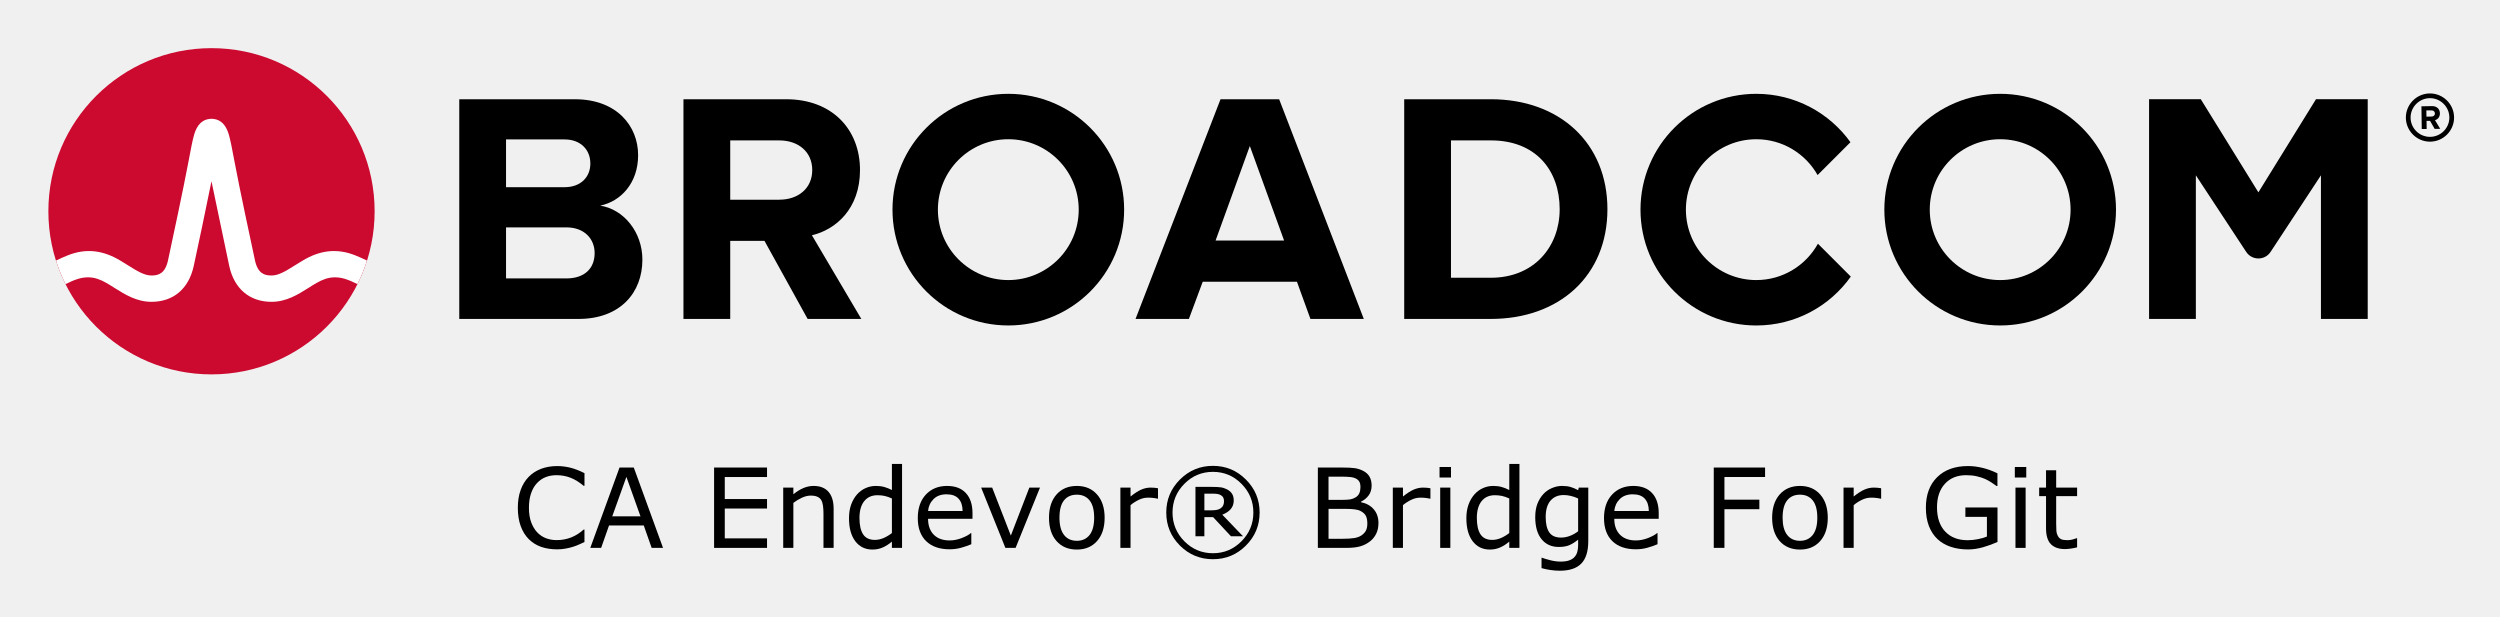
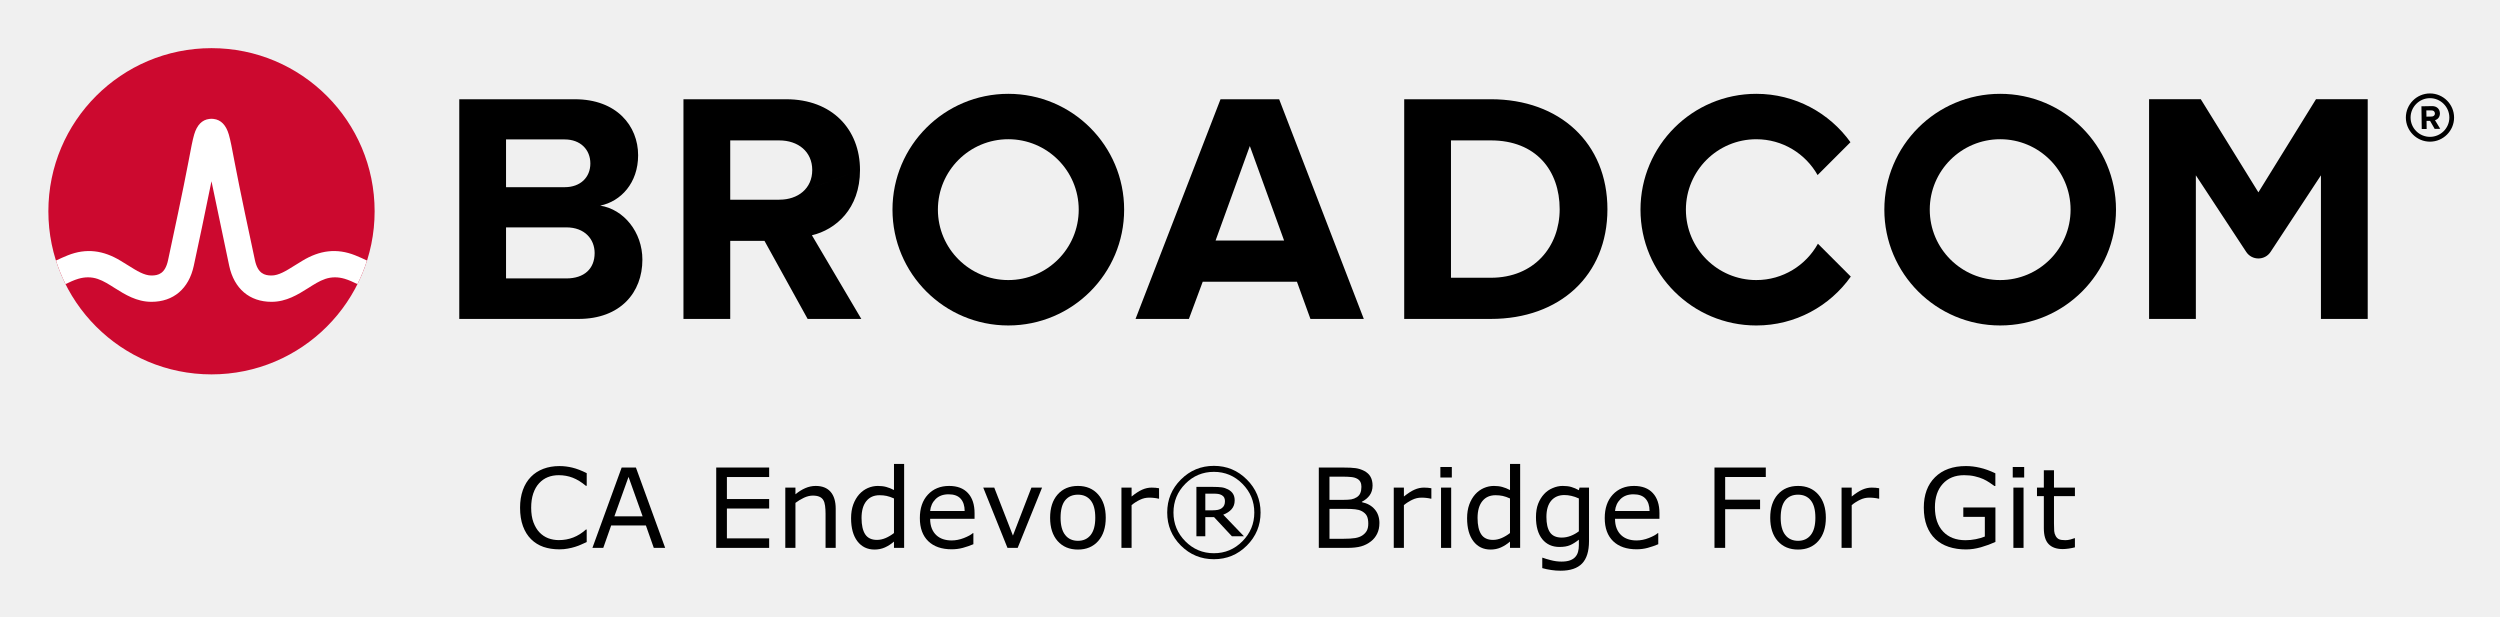
<svg xmlns="http://www.w3.org/2000/svg" xmlns:xlink="http://www.w3.org/1999/xlink" role="img" viewBox="-4.53 -4.53 248.82 61.32">
  <path d="M237.32 9.09c-1.06 0-1.93-.86-1.93-1.92s.87-1.93 1.93-1.93 1.93.87 1.93 1.93-.87 1.92-1.93 1.92m0-4.32c-1.32 0-2.4 1.08-2.4 2.4 0 1.32 1.08 2.4 2.4 2.4 1.32 0 2.4-1.08 2.4-2.4 0-1.32-1.08-2.4-2.4-2.4" />
  <path d="M237.48 7.07l-.51.01-.01-.62h.51c.19-.01.34.11.34.3.01.19-.14.31-.33.31m.83-.32c-.01-.42-.3-.72-.77-.72l-1.07.02.03 2.26h.49l-.01-.81h.35l.46.8.55-.01-.52-.86c.24-.06.49-.28.49-.68M51.834 23.18h-5.999V9.347h5.835c1.574 0 2.557 1.016 2.557 2.393 0 1.377-.983 2.36-2.557 2.36H45v4h6.834c1.836 0 2.819 1.18 2.819 2.556 0 1.574-1.049 2.525-2.819 2.525m3.376-7.245c2.066-.426 3.771-2.262 3.771-5.015 0-2.918-2.131-5.573-6.295-5.573h-11.506v21.865h11.867c4.163 0 6.359-2.623 6.359-5.901 0-2.754-1.868-5.015-4.196-5.376m17.823-.59H68v4.098h3.558l4.294 7.769h5.343l-4.917-8.327c2.361-.557 4.786-2.622 4.786-6.49m0 0c0-4.065-2.786-7.048-7.343-7.048h-10.228v21.865h4.655V9.445h4.885c1.869 0 3.278 1.114 3.278 2.95s-1.409 2.95-3.278 2.95m43.421 4.065l3.409-9.408 3.41 9.408zm.492-14.063l-8.458 21.865h5.31l1.377-3.704h9.376l1.344 3.704h5.311l-8.425-21.865zm26.904 17.767h-3.967v-13.67h3.967c4.491 0 6.851 2.983 6.851 6.852 0 3.704-2.524 6.818-6.851 6.818m0-17.767h-8.622v21.865h8.622c6.851 0 11.604-4.327 11.604-10.916s-4.753-10.949-11.604-10.949m82.127-.004l-5.734 9.27-5.734-9.27h-5.146v21.869h4.656v-14.293l5.012 7.622c.574.871 1.851.871 2.424 0l5.013-7.622v14.293h4.656V5.343z" />
  <path id="a" d="M95.825 23.344c-3.871 0-7.008-3.138-7.008-7.008 0-3.871 3.137-7.009 7.008-7.009 3.87 0 7.008 3.138 7.008 7.009 0 3.87-3.138 7.008-7.008 7.008m0-18.536c-6.367 0-11.528 5.161-11.528 11.528 0 6.366 5.161 11.527 11.528 11.527 6.366 0 11.528-5.161 11.528-11.527 0-6.367-5.162-11.528-11.528-11.528" />
  <path d="M176.404 19.727c-1.195 2.156-3.492 3.617-6.132 3.617-3.87 0-7.008-3.138-7.008-7.008 0-3.871 3.138-7.008 7.008-7.008 2.618 0 4.897 1.438 6.1 3.565l3.27-3.269c-2.092-2.915-5.508-4.816-9.37-4.816-6.367 0-11.527 5.161-11.527 11.528 0 6.366 5.16 11.528 11.527 11.528 3.883 0 7.316-1.922 9.404-4.865z" />
  <use transform="translate(98.718)" xlink:href="#a" />
  <ellipse cx="16.52" cy="16.497" fill="#cc092f" rx="16.236" ry="16.235" />
  <path fill="#fff" d="M30.825 20.883c-1.857-.74-3.557-.492-5.261.541 0 0-.621.379-.807.496-.794.498-1.543.97-2.263.97-.687 0-1.363-.184-1.649-1.513-.446-2.073-1.534-7.167-2.009-9.69-.279-1.483-.432-2.282-.591-2.825-.28-.954-.792-1.473-1.519-1.556 0 0-.114-.016-.207-.016-.092 0-.218.018-.218.018-.72.086-1.229.605-1.507 1.554-.159.543-.312 1.342-.591 2.825-.475 2.523-1.563 7.617-2.009 9.69-.286 1.329-.962 1.513-1.649 1.513-.72 0-1.469-.472-2.263-.97-.186-.117-.808-.496-.808-.496-1.703-1.033-3.404-1.281-5.26-.541-.401.16-.796.339-1.172.52.257.806.577 1.599.95 2.344.411-.202.842-.402 1.282-.532.634-.187 1.284-.197 1.914.014.612.205 1.157.568 1.7.909 1.023.643 2.182 1.372 3.657 1.372 2.186 0 3.72-1.305 4.21-3.581.38-1.764 1.222-5.702 1.763-8.418 0 0 1.386 6.654 1.765 8.418.49 2.276 2.025 3.581 4.211 3.581 1.475 0 2.634-.729 3.657-1.372.543-.341 1.088-.704 1.7-.909.629-.211 1.28-.201 1.914-.014.44.13.87.331 1.281.533.374-.745.693-1.539.95-2.345-.376-.181-.77-.36-1.171-.52" />
  <g text-anchor="middle">
-     <path d="M53.64 49.42q-.295.129-.537.242-.236.113-.623.236-.328.102-.714.172-.381.075-.843.075-.87 0-1.584-.242-.709-.247-1.235-.768-.516-.51-.806-1.294-.29-.79-.29-1.832 0-.988.279-1.767.279-.779.806-1.316.51-.521 1.23-.795.725-.274 1.606-.274.645 0 1.284.156.645.156 1.429.548v1.262h-.081q-.661-.553-1.311-.806-.65-.252-1.391-.252-.607 0-1.096.199-.483.193-.865.607-.371.403-.58 1.02-.204.612-.204 1.418 0 .843.226 1.45.231.607.591.988.376.397.875.591.505.188 1.063.188.768 0 1.439-.263.671-.263 1.257-.79h.075z" />
-     <path d="M61.461 50h-1.133l-.784-2.229h-3.459L55.3 50h-1.08l2.911-7.998h1.418zm-2.245-3.142l-1.402-3.926-1.407 3.926z" />
-     <path d="M71.811 50h-5.269v-7.998h5.269v.945h-4.206v2.191h4.206v.945h-4.206v2.97h4.206z" />
-     <path d="M78.439 50h-1.01v-3.416q0-.414-.048-.773-.048-.365-.177-.569-.134-.226-.387-.333-.252-.113-.655-.113-.414 0-.865.204t-.865.521V50H73.422v-6h1.01v.666q.473-.392.978-.612.505-.22 1.037-.22.972 0 1.482.585.51.585.51 1.687z" />
-     <path d="M85.249 50h-1.01v-.628q-.435.376-.908.585-.473.209-1.026.209-1.074 0-1.708-.827-.628-.827-.628-2.293 0-.763.215-1.359.22-.596.591-1.015.365-.408.849-.623.489-.215 1.01-.215.473 0 .838.102.365.097.768.306v-2.6h1.01zm-1.01-1.477v-3.443q-.408-.183-.73-.252-.322-.07-.704-.07-.849 0-1.321.591-.473.591-.473 1.676 0 1.069.365 1.627.365.553 1.171.553.43 0 .87-.188.44-.193.822-.494z" />
-     <path d="M92.259 47.105h-4.42q0 .553.167.967.167.408.457.671.279.258.661.387.387.129.849.129.612 0 1.23-.242.623-.247.886-.483h.054v1.101q-.51.215-1.042.36-.532.145-1.117.145-1.493 0-2.331-.806-.838-.811-.838-2.299 0-1.472.8-2.336.806-.865 2.116-.865 1.214 0 1.869.709.661.709.661 2.014zm-.983-.773q-.005-.795-.403-1.23-.392-.435-1.198-.435-.811 0-1.294.478-.478.478-.542 1.187z" />
-     <path d="M98.978 44L96.55 50H95.535l-2.412-6h1.096l1.858 4.775 1.842-4.775z" />
-     <path d="M105.412 47.003q0 1.466-.752 2.315-.752.849-2.014.849-1.273 0-2.025-.849-.747-.849-.747-2.315 0-1.466.747-2.315.752-.854 2.025-.854 1.262 0 2.014.854.752.849.752 2.315zm-1.042 0q0-1.166-.457-1.73-.457-.569-1.268-.569-.822 0-1.278.569-.451.564-.451 1.729 0 1.128.457 1.713.457.58 1.273.58.806 0 1.262-.575.462-.58.462-1.719z" />
-     <path d="M110.724 45.102h-.054q-.226-.054-.44-.075-.209-.027-.5-.027-.467 0-.902.209-.435.204-.838.532V50h-1.01v-6h1.01v.886q.602-.483 1.058-.682.462-.204.94-.204.263 0 .381.016.118.011.354.048z" />
-     <path d="M120.838 46.482q0 1.923-1.364 3.287-1.359 1.359-3.282 1.359-1.923 0-3.287-1.359-1.359-1.364-1.359-3.287 0-1.923 1.359-3.282 1.364-1.364 3.287-1.364 1.923 0 3.282 1.364 1.364 1.359 1.364 3.282zm-.623 0q0-1.665-1.182-2.857-1.176-1.192-2.841-1.192t-2.847 1.192q-1.176 1.192-1.176 2.857 0 1.665 1.176 2.857 1.182 1.192 2.847 1.192t2.841-1.192q1.182-1.192 1.182-2.857zm-1.031 2.363h-1.198l-1.778-1.907h-.87v1.907h-.886v-4.915h1.676q.505 0 .833.043.328.043.645.209.338.183.494.446.161.258.161.65 0 .521-.306.87-.301.344-.833.548zm-1.891-3.507q0-.193-.075-.344t-.252-.247q-.167-.091-.354-.118-.188-.027-.473-.027h-.8v1.66h.682q.333 0 .575-.048.242-.054.397-.177.167-.134.231-.295.07-.161.07-.403z" />
-     <path d="M132.665 47.54q0 .596-.226 1.053-.226.457-.607.752-.451.354-.994.505Q130.302 50 129.47 50h-2.836v-7.998h2.369q.875 0 1.311.064.435.064.833.269.44.231.639.596.199.36.199.865 0 .569-.29.972-.29.397-.773.639v.043q.811.167 1.278.714.467.542.467 1.375zm-1.789-3.604q0-.29-.097-.489-.097-.199-.312-.322-.252-.145-.612-.177-.36-.038-.892-.038h-1.268v2.31h1.375q.5 0 .795-.048.295-.054.548-.215.252-.161.354-.414.107-.258.107-.607zm.682 3.647q0-.483-.145-.768-.145-.285-.526-.483-.258-.134-.628-.172-.365-.043-.892-.043h-1.67v2.976h1.407q.698 0 1.144-.07.446-.075.73-.269.301-.209.44-.478.14-.269.14-.693z" />
-     <path d="M137.838 45.102h-.054q-.226-.054-.44-.075-.209-.027-.5-.027-.467 0-.902.209-.435.204-.838.532V50h-1.01v-6h1.01v.886q.602-.483 1.058-.682.462-.204.94-.204.263 0 .381.016.118.011.354.048z" />
-     <path d="M139.884 42.996h-1.139v-1.047h1.139zM139.82 50h-1.01v-6h1.01z" />
-     <path d="M146.695 50h-1.01v-.628q-.435.376-.908.585-.473.209-1.026.209-1.074 0-1.708-.827-.628-.827-.628-2.293 0-.763.215-1.359.22-.596.591-1.015.365-.408.849-.623.489-.215 1.01-.215.473 0 .838.102.365.097.768.306v-2.6h1.01zm-1.01-1.477v-3.443q-.408-.183-.73-.252-.322-.07-.704-.07-.849 0-1.321.591-.473.591-.473 1.676 0 1.069.365 1.627.365.553 1.171.553.43 0 .87-.188.44-.193.822-.494z" />
-     <path d="M153.548 49.318q0 1.525-.693 2.24-.693.714-2.132.714-.478 0-.935-.07-.451-.064-.892-.188V50.983h.054q.247.097.784.236.537.145 1.074.145.516 0 .854-.124.338-.124.526-.344.188-.209.269-.505.081-.295.081-.661v-.548q-.457.365-.875.548-.414.177-1.058.177-1.074 0-1.708-.773-.628-.779-.628-2.191 0-.773.215-1.332.22-.564.596-.972.349-.381.849-.591.5-.215.994-.215.521 0 .87.107.354.102.747.317l.064-.258h.945zm-1.01-.967v-3.271q-.403-.183-.752-.258-.344-.081-.688-.081-.833 0-1.311.559-.478.559-.478 1.622 0 1.01.354 1.531.354.521 1.176.521.44 0 .881-.167.446-.172.816-.457z" />
-     <path d="M160.557 47.105h-4.42q0 .553.167.967.167.408.457.671.279.258.661.387.387.129.849.129.612 0 1.23-.242.623-.247.886-.483h.054v1.101q-.51.215-1.042.36t-1.117.145q-1.493 0-2.331-.806-.838-.811-.838-2.299 0-1.472.8-2.336.806-.865 2.116-.865 1.214 0 1.869.709.661.709.661 2.014zm-.983-.773q-.005-.795-.403-1.23-.392-.435-1.198-.435-.811 0-1.294.478-.478.478-.542 1.187z" />
-     <path d="M171.144 42.948h-4.044v2.256h3.475v.945h-3.475V50h-1.063v-7.998h5.108z" />
-     <path d="M177.385 47.003q0 1.466-.752 2.315-.752.849-2.014.849-1.273 0-2.025-.849-.747-.849-.747-2.315 0-1.466.747-2.315.752-.854 2.025-.854 1.262 0 2.014.854.752.849.752 2.315zm-1.042 0q0-1.166-.457-1.73-.457-.569-1.268-.569-.822 0-1.278.569-.451.564-.451 1.729 0 1.128.457 1.713.457.58 1.273.58.806 0 1.262-.575.462-.58.462-1.719z" />
-     <path d="M182.697 45.102h-.054q-.226-.054-.44-.075-.209-.027-.5-.027-.467 0-.902.209-.435.204-.838.532V50h-1.01v-6h1.01v.886q.602-.483 1.058-.682.462-.204.94-.204.263 0 .381.016.118.011.354.048z" />
-     <path d="M194.277 49.409q-.655.301-1.434.526-.773.22-1.499.22-.935 0-1.713-.258-.779-.258-1.327-.773-.553-.521-.854-1.3-.301-.784-.301-1.832 0-1.917 1.117-3.024 1.123-1.112 3.078-1.112.682 0 1.391.167.714.161 1.536.553v1.262h-.097q-.167-.129-.483-.338-.317-.209-.623-.349-.371-.167-.843-.274-.467-.113-1.063-.113-1.343 0-2.127.865-.779.859-.779 2.331 0 1.552.816 2.417.816.859 2.224.859.516 0 1.026-.102.516-.102.902-.263v-1.96h-2.143v-.935h3.196z" />
-     <path d="M197.14 42.996h-1.139v-1.047h1.139zM197.076 50h-1.01v-6h1.01z" />
-     <path d="M202.2 49.946q-.285.075-.623.124-.333.048-.596.048-.918 0-1.396-.494-.478-.494-.478-1.584v-3.19h-.682v-.849h.682v-1.724h1.01v1.724h2.084v.849h-2.084v2.734q0 .473.021.741.021.263.15.494.118.215.322.317.209.097.634.097.247 0 .516-.07.269-.075.387-.124h.054z" />
+     <path d="M53.863 49.42q-.295.129-.537.242-.236.113-.623.236-.328.102-.714.172-.381.075-.843.075-.87 0-1.584-.242-.709-.247-1.235-.768-.516-.51-.806-1.294-.29-.79-.29-1.832 0-.988.279-1.767.279-.779.806-1.316.51-.521 1.23-.795.725-.274 1.606-.274.645 0 1.284.156.645.156 1.429.548v1.262h-.081q-.661-.553-1.311-.806t-1.391-.252q-.607 0-1.096.199-.483.193-.865.607-.371.403-.58 1.02-.204.612-.204 1.418 0 .843.226 1.45.231.607.591.988.376.397.875.591.505.188 1.063.188.768 0 1.439-.263.671-.263 1.257-.79h.075z" />
+     <path d="M61.673 50h-1.133l-.784-2.229h-3.459L55.512 50h-1.08l2.911-7.998h1.418zm-2.245-3.142l-1.402-3.926-1.407 3.926z" />
+     <path d="M72.023 50H66.754v-7.998h5.269v.945h-4.206v2.191h4.206v.945h-4.206v2.97h4.206z" />
+     <path d="M78.646 50h-1.01v-3.416q0-.414-.048-.773-.048-.365-.177-.569-.134-.226-.387-.333-.252-.113-.655-.113-.414 0-.865.204t-.865.521V50H73.629v-6h1.01v.666q.473-.392.978-.612.505-.22 1.037-.22.972 0 1.482.585.51.585.51 1.687z" />
+     <path d="M85.456 50h-1.01v-.628q-.435.376-.908.585-.473.209-1.026.209-1.074 0-1.708-.827-.628-.827-.628-2.293 0-.763.215-1.359.22-.596.591-1.015.365-.408.849-.623.489-.215 1.01-.215.473 0 .838.102.365.097.768.306v-2.6h1.01zm-1.01-1.477v-3.443q-.408-.183-.73-.252-.322-.07-.704-.07-.849 0-1.321.591-.473.591-.473 1.676 0 1.069.365 1.627.365.553 1.171.553.43 0 .87-.188.44-.193.822-.494z" />
+     <path d="M92.465 47.105h-4.42q0 .553.167.967.167.408.457.671.279.258.661.387.387.129.849.129.612 0 1.23-.242.623-.247.886-.483h.054v1.101q-.51.215-1.042.36-.532.145-1.117.145-1.493 0-2.331-.806-.838-.811-.838-2.299 0-1.472.8-2.336.806-.865 2.116-.865 1.214 0 1.869.709.661.709.661 2.014zm-.983-.773q-.005-.795-.403-1.23-.392-.435-1.198-.435-.811 0-1.294.478-.478.478-.542 1.187z" />
+     <path d="M99.185 44L96.757 50h-1.015l-2.412-6h1.096l1.858 4.775 1.842-4.775z" />
+     <path d="M105.523 47.003q0 1.466-.752 2.315-.752.849-2.014.849-1.273 0-2.025-.849-.747-.849-.747-2.315 0-1.466.747-2.315.752-.854 2.025-.854 1.262 0 2.014.854.752.849.752 2.315zm-1.042 0q0-1.166-.457-1.73-.457-.569-1.268-.569-.822 0-1.278.569-.451.564-.451 1.729 0 1.128.457 1.713.457.58 1.273.58.806 0 1.262-.575.462-.58.462-1.719z" />
+     <path d="M110.829 45.102h-.054q-.226-.054-.44-.075-.209-.027-.5-.027-.467 0-.902.209-.435.204-.838.532V50h-1.01v-6h1.01v.886q.602-.483 1.058-.682.462-.204.94-.204.263 0 .381.016.118.011.354.048z" />
+     <path d="M120.932 46.482q0 1.923-1.364 3.287-1.359 1.359-3.282 1.359-1.923 0-3.287-1.359-1.359-1.364-1.359-3.287 0-1.923 1.359-3.282 1.364-1.364 3.287-1.364 1.923 0 3.282 1.364 1.364 1.359 1.364 3.282zm-.623 0q0-1.665-1.182-2.857-1.176-1.192-2.841-1.192-1.665 0-2.847 1.192-1.176 1.192-1.176 2.857 0 1.665 1.176 2.857 1.182 1.192 2.847 1.192 1.665 0 2.841-1.192 1.182-1.192 1.182-2.857zm-1.031 2.363h-1.198l-1.778-1.907h-.87v1.907h-.886v-4.915h1.676q.505 0 .833.043.328.043.645.209.338.183.494.446.161.258.161.65 0 .521-.306.87-.301.344-.833.548zm-1.891-3.507q0-.193-.075-.344t-.252-.247q-.167-.091-.354-.118-.188-.027-.473-.027h-.8v1.66h.682q.333 0 .575-.048.242-.054.397-.177.167-.134.231-.295.07-.161.07-.403z" />
+     <path d="M132.759 47.54q0 .596-.226 1.053-.226.457-.607.752-.451.354-.994.505Q130.396 50 129.564 50h-2.836v-7.998h2.369q.875 0 1.311.064.435.064.833.269.44.231.639.596.199.36.199.865 0 .569-.29.972-.29.397-.773.639v.043q.811.167 1.278.714.467.542.467 1.375zm-1.789-3.604q0-.29-.097-.489-.097-.199-.312-.322-.252-.145-.612-.177-.36-.038-.892-.038h-1.268v2.31h1.375q.5 0 .795-.048.295-.054.548-.215.252-.161.354-.414.107-.258.107-.607zm.682 3.647q0-.483-.145-.768-.145-.285-.526-.483-.258-.134-.628-.172-.365-.043-.892-.043h-1.67v2.976h1.407q.698 0 1.144-.07.446-.075.73-.269.301-.209.44-.478.14-.269.14-.693z" />
+     <path d="M137.932 45.102h-.054q-.226-.054-.44-.075-.209-.027-.5-.027-.467 0-.902.209-.435.204-.838.532V50h-1.01v-6h1.01v.886q.602-.483 1.058-.682.462-.204.94-.204.263 0 .381.016.118.011.354.048z" />
+     <path d="M139.967 42.996h-1.139v-1.047h1.139zM139.903 50h-1.01v-6h1.01z" />
+     <path d="M146.767 50h-1.01v-.628q-.435.376-.908.585-.473.209-1.026.209-1.074 0-1.708-.827-.628-.827-.628-2.293 0-.763.215-1.359.22-.596.591-1.015.365-.408.849-.623.489-.215 1.01-.215.473 0 .838.102.365.097.768.306v-2.6h1.01zm-1.01-1.477v-3.443q-.408-.183-.73-.252-.322-.07-.704-.07-.849 0-1.321.591-.473.591-.473 1.676 0 1.069.365 1.627.365.553 1.171.553.43 0 .87-.188.44-.193.822-.494z" />
+     <path d="M153.621 49.318q0 1.525-.693 2.24-.693.714-2.132.714-.478 0-.935-.07-.451-.064-.892-.188V50.983h.054q.247.097.784.236.537.145 1.074.145.516 0 .854-.124.338-.124.526-.344.188-.209.269-.505.081-.295.081-.661v-.548q-.457.365-.875.548-.414.177-1.058.177-1.074 0-1.708-.773-.628-.779-.628-2.191 0-.773.215-1.332.22-.564.596-.972.349-.381.849-.591.5-.215.994-.215.521 0 .87.107.354.102.747.317l.064-.258h.945zm-1.01-.967v-3.271q-.403-.183-.752-.258-.344-.081-.688-.081-.833 0-1.311.559-.478.559-.478 1.622 0 1.01.354 1.531.354.521 1.176.521.44 0 .881-.167.446-.172.816-.457z" />
+     <path d="M160.63 47.105h-4.42q0 .553.167.967.167.408.457.671.279.258.661.387.387.129.849.129.612 0 1.23-.242.623-.247.886-.483h.054v1.101q-.51.215-1.042.36t-1.117.145q-1.493 0-2.331-.806-.838-.811-.838-2.299 0-1.472.8-2.336.806-.865 2.116-.865 1.214 0 1.869.709.661.709.661 2.014zm-.983-.773q-.005-.795-.403-1.23-.392-.435-1.198-.435-.811 0-1.294.478-.478.478-.542 1.187z" />
+     <path d="M171.216 42.948h-4.044v2.256h3.475v.945h-3.475V50h-1.063v-7.998h5.108z" />
+     <path d="M177.194 47.003q0 1.466-.752 2.315-.752.849-2.014.849-1.273 0-2.025-.849-.747-.849-.747-2.315 0-1.466.747-2.315.752-.854 2.025-.854 1.262 0 2.014.854.752.849.752 2.315zm-1.042 0q0-1.166-.457-1.73-.457-.569-1.268-.569-.822 0-1.278.569-.451.564-.451 1.729 0 1.128.457 1.713.457.58 1.273.58.806 0 1.262-.575.462-.58.462-1.719z" />
+     <path d="M182.501 45.102h-.054q-.226-.054-.44-.075-.209-.027-.5-.027-.467 0-.902.209-.435.204-.838.532V50h-1.01v-6h1.01v.886q.602-.483 1.058-.682.462-.204.94-.204.263 0 .381.016.118.011.354.048z" />
+     <path d="M194.07 49.409q-.655.301-1.434.526-.773.22-1.499.22-.935 0-1.713-.258-.779-.258-1.327-.773-.553-.521-.854-1.3-.301-.784-.301-1.832 0-1.917 1.117-3.024 1.123-1.112 3.078-1.112.682 0 1.391.167.714.161 1.536.553v1.262h-.097q-.167-.129-.483-.338-.317-.209-.623-.349-.371-.167-.843-.274-.467-.113-1.063-.113-1.343 0-2.127.865-.779.859-.779 2.331 0 1.552.816 2.417.816.859 2.224.859.516 0 1.026-.102.516-.102.902-.263v-1.96h-2.143v-.935h3.196z" />
+     <path d="M196.933 42.996h-1.139v-1.047h1.139zM196.869 50h-1.01v-6h1.01z" />
+     <path d="M201.982 49.946q-.285.075-.623.124-.333.048-.596.048-.918 0-1.396-.494-.478-.494-.478-1.584v-3.19h-.682v-.849h.682v-1.724h1.01v1.724h2.084v.849h-2.084v2.734q0 .473.021.741.021.263.15.494.118.215.322.317.209.097.634.097.247 0 .516-.07.269-.075.387-.124h.054z" />
  </g>
</svg>
